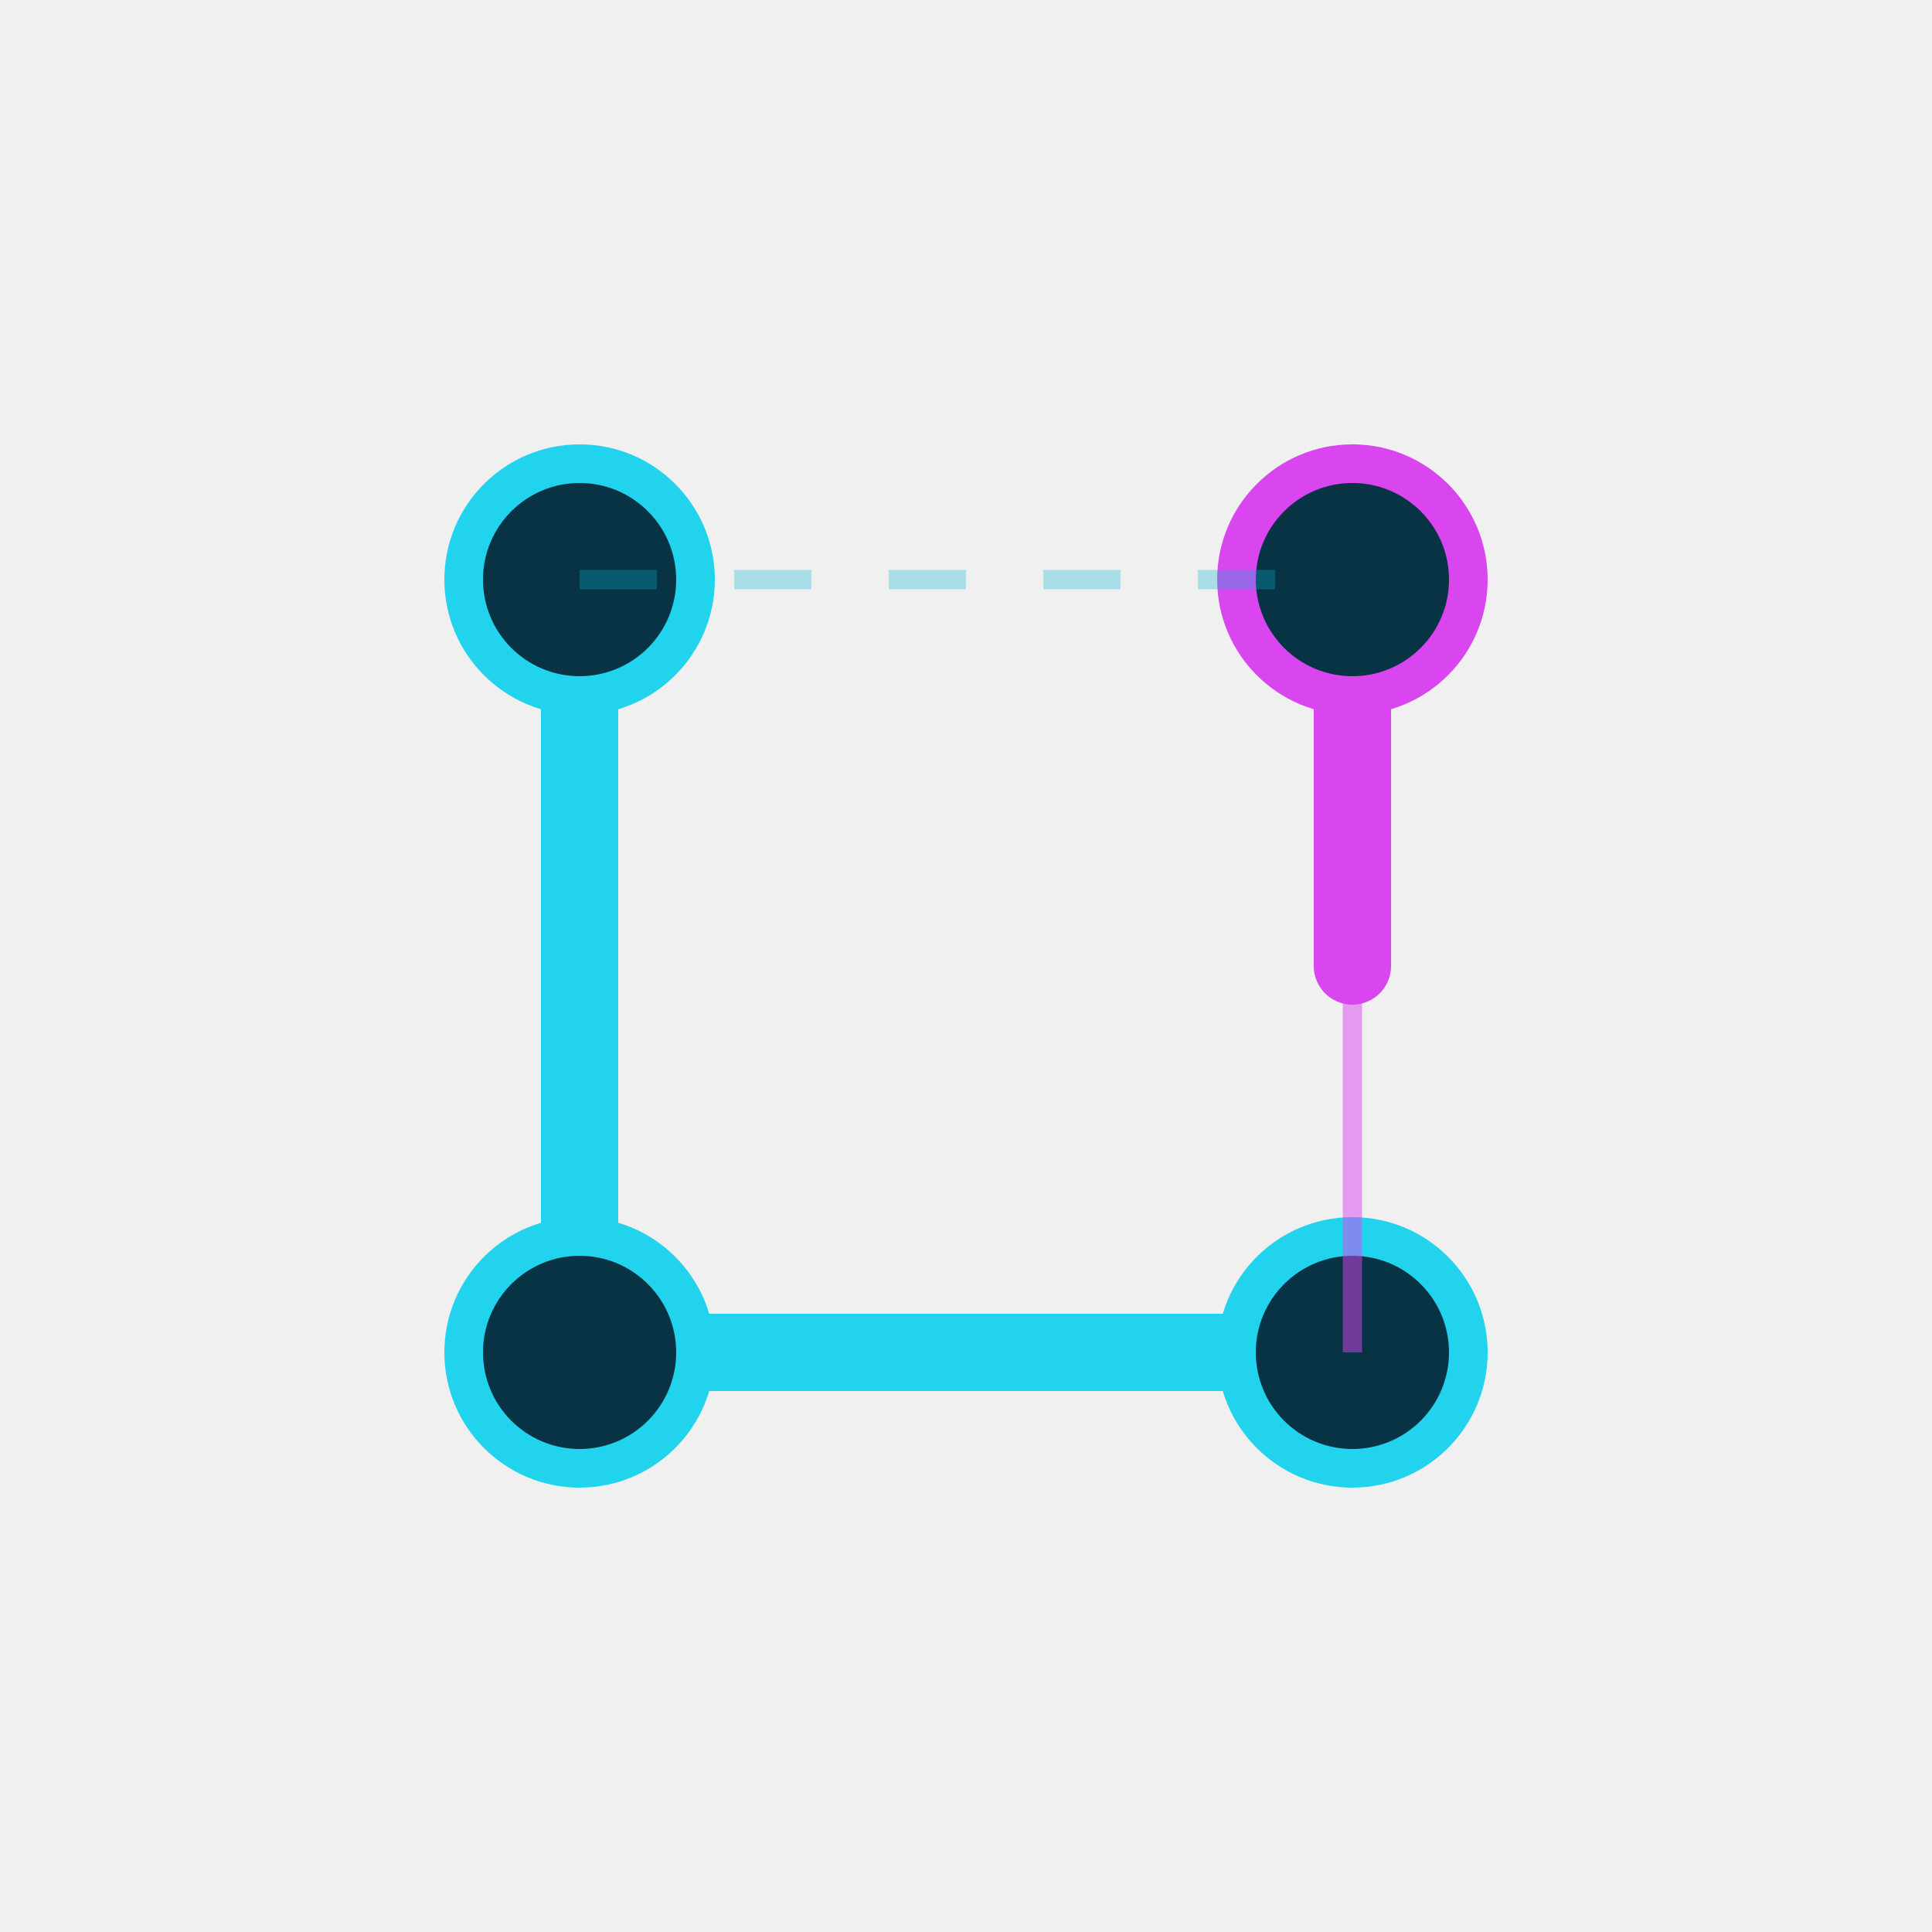
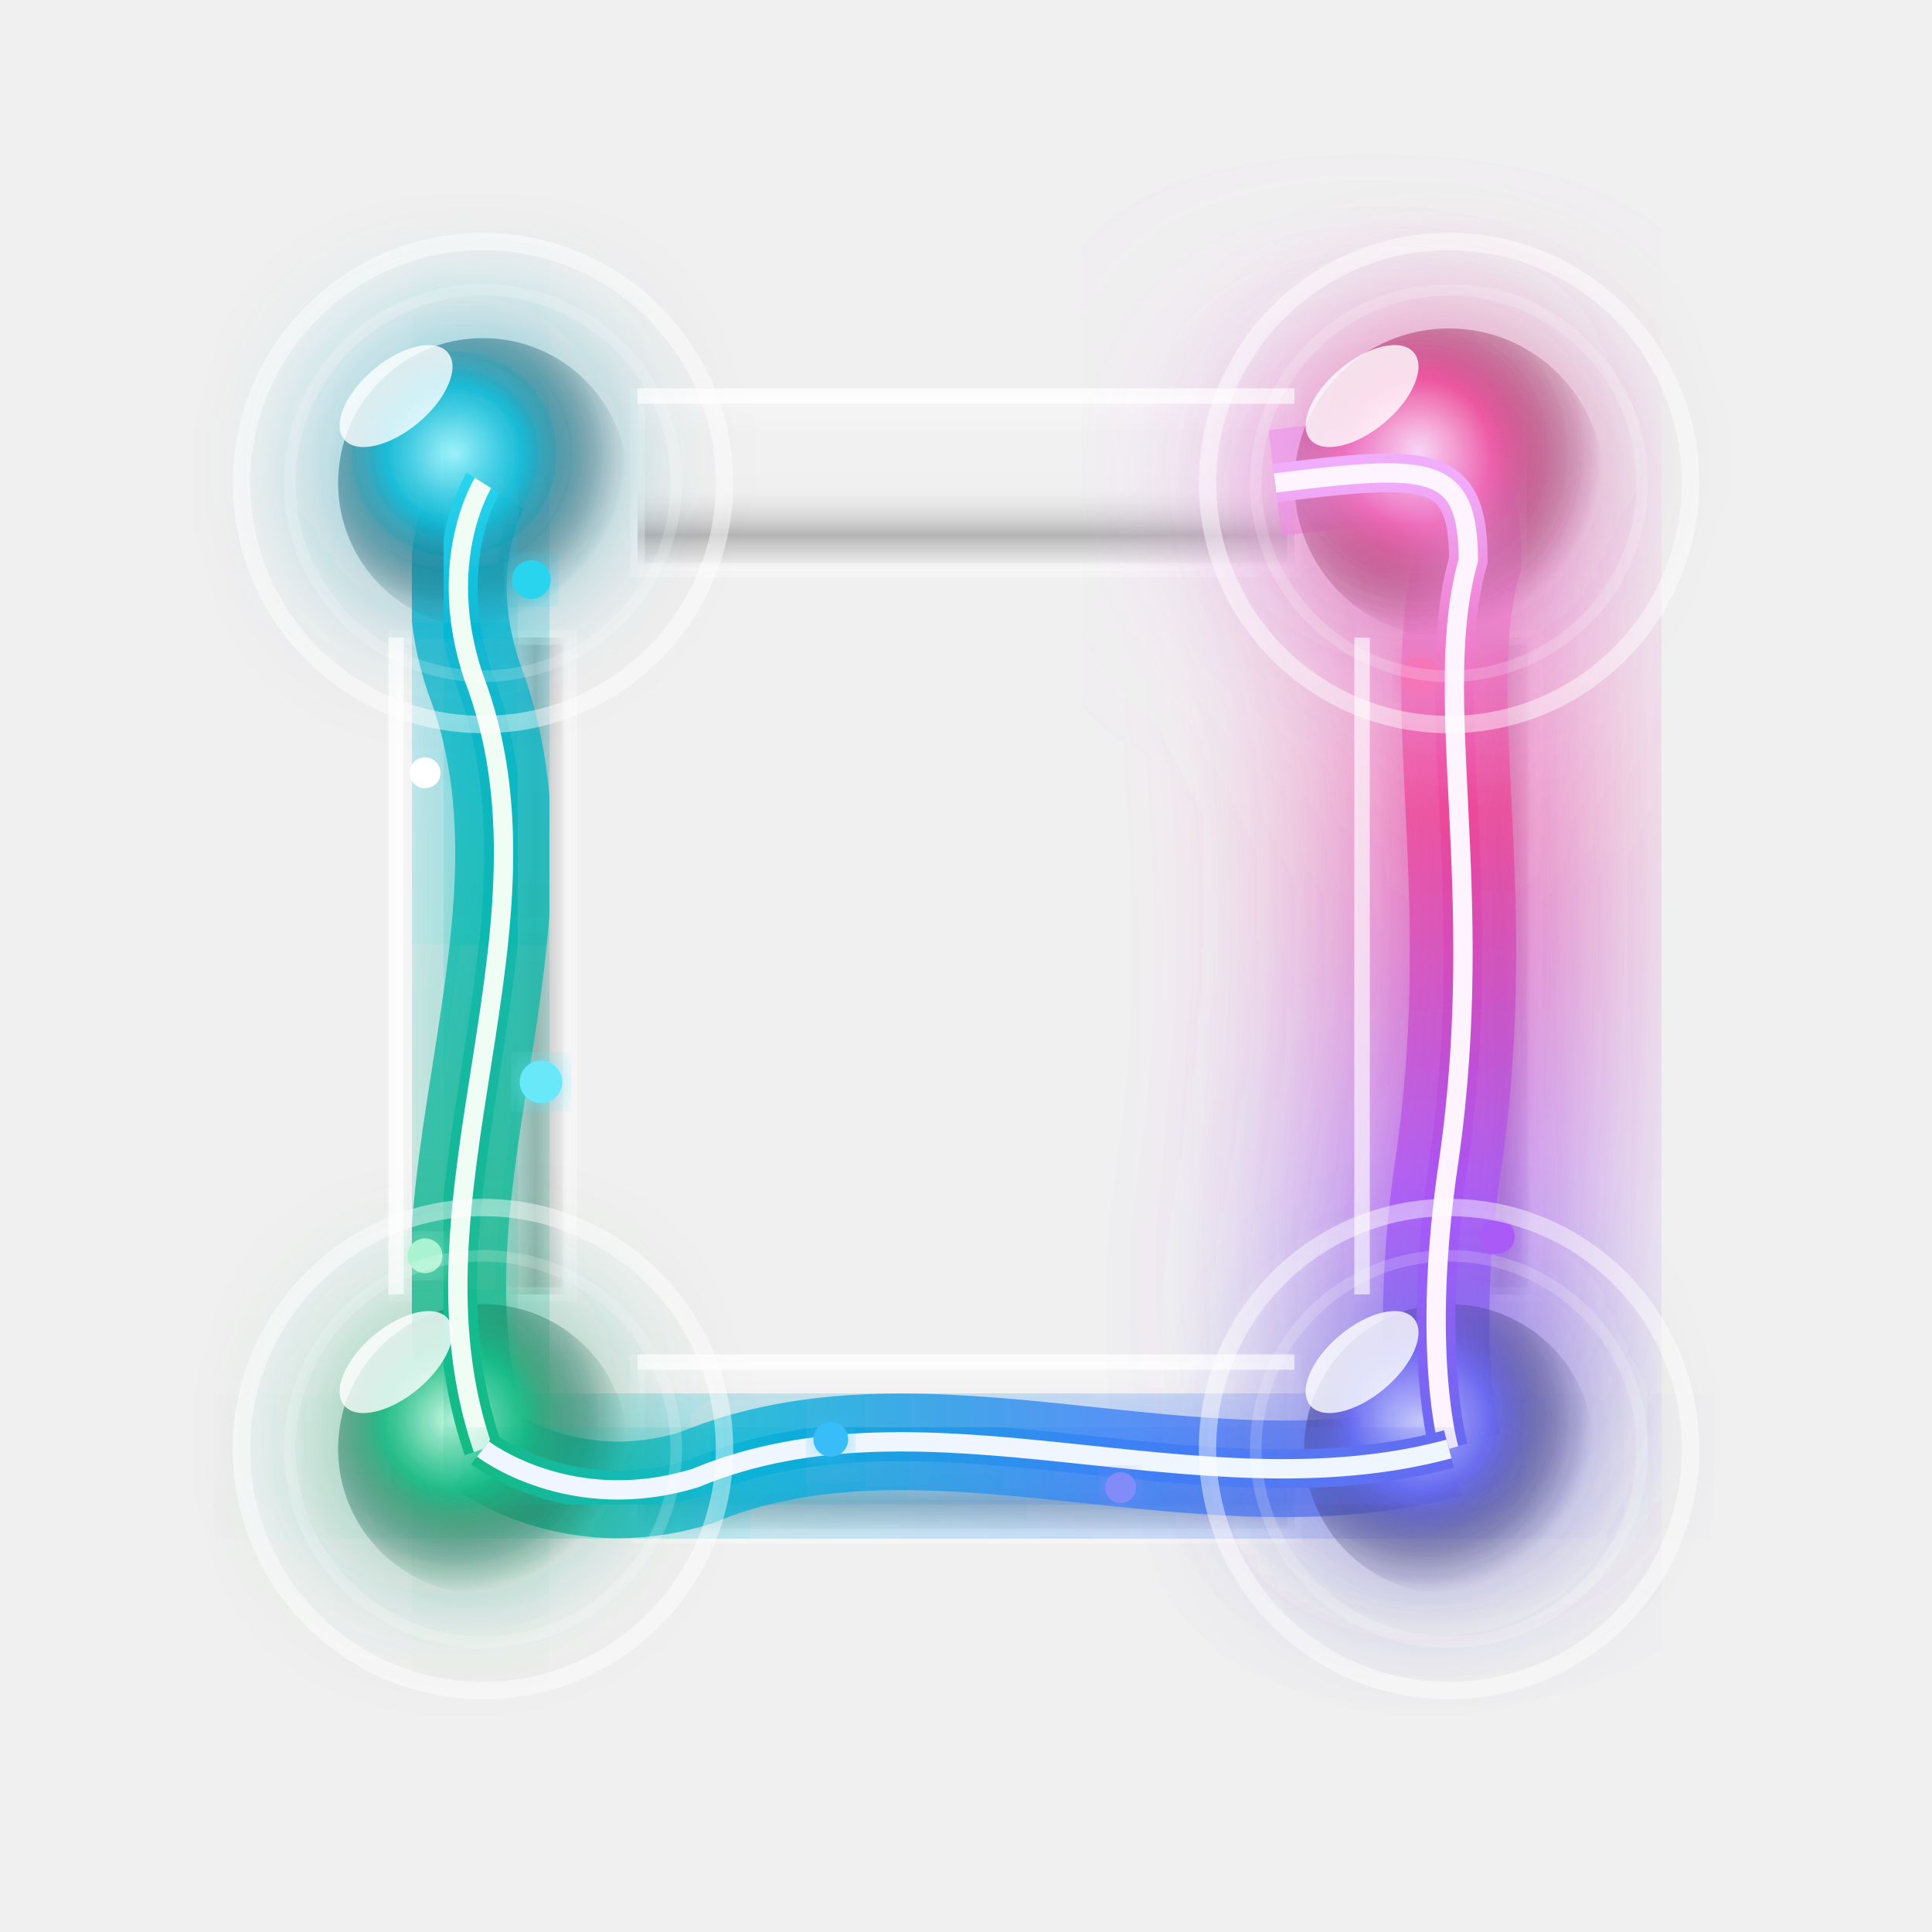
<svg xmlns="http://www.w3.org/2000/svg" viewBox="0 0 100 100" fill="none">
-   <path d="M30 30 L30 70 L70 70" stroke="#22d3ee" stroke-width="4" stroke-linecap="round" fill="none" />
-   <path d="M70 30 L70 50" stroke="#d946ef" stroke-width="4" stroke-linecap="round" fill="none" />
-   <circle cx="30" cy="30" r="6" fill="#083344" stroke="#22d3ee" stroke-width="2" />
-   <circle cx="30" cy="70" r="6" fill="#083344" stroke="#22d3ee" stroke-width="2" />
-   <circle cx="70" cy="70" r="6" fill="#083344" stroke="#22d3ee" stroke-width="2" />
-   <circle cx="70" cy="30" r="6" fill="#083344" stroke="#d946ef" stroke-width="2" />
-   <path d="M30 30 L70 30" stroke="rgba(6, 182, 212, 0.3)" stroke-width="1" stroke-dasharray="4 4" fill="none" />
-   <path d="M70 70 L70 50" stroke="rgba(217, 70, 239, 0.5)" stroke-width="1" fill="none" />
+   <defs>
+     <filter id="logo-glow-heavy" x="-50%" y="-50%" width="200%" height="200%">
+       <feGaussianBlur stdDeviation="3.5" result="coloredBlur" />
+       <feMerge>
+         <feMergeNode in="coloredBlur" />
+         <feMergeNode in="SourceGraphic" />
+       </feMerge>
+     </filter>
+     <filter id="logo-glow-medium" x="-30%" y="-30%" width="160%" height="160%">
+       <feGaussianBlur stdDeviation="2" result="coloredBlur" />
+       <feMerge>
+         <feMergeNode in="coloredBlur" />
+         <feMergeNode in="SourceGraphic" />
+       </feMerge>
+     </filter>
+     <filter id="logo-glow-soft" x="-20%" y="-20%" width="140%" height="140%">
+       <feGaussianBlur stdDeviation="1" result="coloredBlur" />
+       <feMerge>
+         <feMergeNode in="coloredBlur" />
+         <feMergeNode in="SourceGraphic" />
+       </feMerge>
+     </filter>
+     <filter id="logo-glow-extreme" x="-100%" y="-100%" width="300%" height="300%">
+       <feGaussianBlur stdDeviation="6" result="blur" />
+       <feComponentTransfer in="blur" result="boost">
+         <feFuncA type="linear" slope="2" />
+       </feComponentTransfer>
+       <feMerge>
+         <feMergeNode in="boost" />
+         <feMergeNode in="SourceGraphic" />
+       </feMerge>
+     </filter>
+     <linearGradient id="logo-leftTubeGlow" x1="0" y1="1" x2="0" y2="0">
+       <stop offset="0%" stop-color="#10b981" />
+       <stop offset="45%" stop-color="#14b8a6" />
+       <stop offset="85%" stop-color="#06b6d4" />
+       <stop offset="100%" stop-color="#22d3ee" />
+     </linearGradient>
+     <linearGradient id="logo-topTubeGlow" x1="0" y1="0" x2="1" y2="0">
+       <stop offset="0%" stop-color="#22d3ee" />
+       <stop offset="70%" stop-color="#d946ef" />
+       <stop offset="100%" stop-color="#f0abfc" />
+     </linearGradient>
+     <linearGradient id="logo-rightTubeGlow" x1="0" y1="0" x2="0" y2="1">
+       <stop offset="0%" stop-color="#f0abfc" />
+       <stop offset="35%" stop-color="#ec4899" />
+       <stop offset="75%" stop-color="#a855f7" />
+       <stop offset="100%" stop-color="#6366f1" />
+     </linearGradient>
+     <linearGradient id="logo-bottomTubeGlow" x1="1" y1="0" x2="0" y2="0">
+       <stop offset="0%" stop-color="#6366f1" />
+       <stop offset="35%" stop-color="#3b82f6" />
+       <stop offset="75%" stop-color="#06b6d4" />
+       <stop offset="100%" stop-color="#10b981" />
+     </linearGradient>
+     <radialGradient id="logo-nodeTLGrad" cx="40%" cy="40%" r="60%">
+       <stop offset="0%" stop-color="#a5f3fc" />
+       <stop offset="40%" stop-color="#06b6d4" stop-opacity="0.9" />
+       <stop offset="80%" stop-color="#083344" stop-opacity="0.3" />
+       <stop offset="100%" stop-color="#083344" stop-opacity="0" />
+     </radialGradient>
+     <radialGradient id="logo-nodeTRGrad" cx="40%" cy="40%" r="60%">
+       <stop offset="0%" stop-color="#fce7f3" />
+       <stop offset="40%" stop-color="#ec4899" stop-opacity="0.9" />
+       <stop offset="80%" stop-color="#831843" stop-opacity="0.3" />
+       <stop offset="100%" stop-color="#831843" stop-opacity="0" />
+     </radialGradient>
+     <radialGradient id="logo-nodeBRGrad" cx="40%" cy="40%" r="60%">
+       <stop offset="0%" stop-color="#e0e7ff" />
+       <stop offset="40%" stop-color="#6366f1" stop-opacity="0.9" />
+       <stop offset="80%" stop-color="#1e1b4b" stop-opacity="0.3" />
+       <stop offset="100%" stop-color="#1e1b4b" stop-opacity="0" />
+     </radialGradient>
+     <radialGradient id="logo-nodeBLGrad" cx="40%" cy="40%" r="60%">
+       <stop offset="0%" stop-color="#d1fae5" />
+       <stop offset="40%" stop-color="#10b981" stop-opacity="0.9" />
+       <stop offset="80%" stop-color="#064e3b" stop-opacity="0.3" />
+       <stop offset="100%" stop-color="#064e3b" stop-opacity="0" />
+     </radialGradient>
+     <linearGradient id="logo-glassHorizSheen" x1="0" y1="0" x2="0" y2="1">
+       <stop offset="0%" stop-color="#ffffff" stop-opacity="0.4" />
+       <stop offset="20%" stop-color="#ffffff" stop-opacity="0.1" />
+       <stop offset="50%" stop-color="#ffffff" stop-opacity="0.02" />
+       <stop offset="80%" stop-color="#000000" stop-opacity="0.25" />
+       <stop offset="100%" stop-color="#ffffff" stop-opacity="0.2" />
+     </linearGradient>
+     <linearGradient id="logo-glassVertSheen" x1="0" y1="0" x2="1" y2="0">
+       <stop offset="0%" stop-color="#ffffff" stop-opacity="0.4" />
+       <stop offset="20%" stop-color="#ffffff" stop-opacity="0.1" />
+       <stop offset="50%" stop-color="#ffffff" stop-opacity="0.02" />
+       <stop offset="80%" stop-color="#000000" stop-opacity="0.25" />
+       <stop offset="100%" stop-color="#ffffff" stop-opacity="0.2" />
+     </linearGradient>
+   </defs>
+   <rect x="33" y="20.5" width="34" height="9" fill="url(#logo-glassHorizSheen)" stroke="rgba(255, 255, 255, 0.35)" stroke-width="0.75" />
+   <rect x="33" y="70.5" width="34" height="9" fill="url(#logo-glassHorizSheen)" stroke="rgba(255, 255, 255, 0.35)" stroke-width="0.75" />
+   <rect x="20.5" y="33" width="9" height="34" fill="url(#logo-glassVertSheen)" stroke="rgba(255, 255, 255, 0.35)" stroke-width="0.75" />
+   <rect x="70.5" y="33" width="9" height="34" fill="url(#logo-glassVertSheen)" stroke="rgba(255, 255, 255, 0.35)" stroke-width="0.75" />
+   <path d="M 25 75 C 20.5 62, 29.5 48, 24.5 35 C 22.5 29, 25 25, 25 25" fill="none" stroke="url(#logo-leftTubeGlow)" stroke-width="5" filter="url(#logo-glow-extreme)" opacity="0.85" />
+   <line x1="25" y1="25" x2="75" y2="25" stroke="url(#logo-topTubeGlow)" stroke-width="2" stroke-dasharray="4 3" filter="url(#logo-glow-medium)" opacity="0.75" />
+   <path d="M 66 25 C 74 24, 76 24, 76 29 C 74 36, 77 46, 75 60 C 73.5 70, 75 75, 75 75" fill="none" stroke="url(#logo-rightTubeGlow)" stroke-width="5.5" filter="url(#logo-glow-extreme)" opacity="0.9" />
+   <path d="M 75 75 C 62 78.5, 48 71.5, 36 76.5 C 29.5 78.5, 25 75, 25 75" fill="none" stroke="url(#logo-bottomTubeGlow)" stroke-width="5" filter="url(#logo-glow-extreme)" opacity="0.85" />
+   <circle cx="25" cy="25" r="7.5" fill="url(#logo-nodeTLGrad)" filter="url(#logo-glow-heavy)" />
+   <circle cx="75" cy="25" r="8" fill="url(#logo-nodeTRGrad)" filter="url(#logo-glow-heavy)" />
+   <circle cx="75" cy="75" r="7.5" fill="url(#logo-nodeBRGrad)" filter="url(#logo-glow-heavy)" />
+   <circle cx="25" cy="75" r="7.5" fill="url(#logo-nodeBLGrad)" filter="url(#logo-glow-heavy)" />
+   <path d="M 25 75 C 20.5 62, 29.5 48, 24.5 35 C 22.5 29, 25 25, 25 25" fill="none" stroke="url(#logo-leftTubeGlow)" stroke-width="2" filter="url(#logo-glow-medium)" />
+   <path d="M 25 75 C 20.5 62, 29.5 48, 24.5 35 C 22.5 29, 25 25, 25 25" fill="none" stroke="#f0fdf4" stroke-width="1" />
+   <path d="M 66 25 C 74 24, 76 24, 76 29 C 74 36, 77 46, 75 60 C 73.5 70, 75 75, 75 75" fill="none" stroke="url(#logo-rightTubeGlow)" stroke-width="2" filter="url(#logo-glow-medium)" />
+   <path d="M 66 25 C 74 24, 76 24, 76 29 C 74 36, 77 46, 75 60 C 73.5 70, 75 75, 75 75" fill="none" stroke="#fdf4ff" stroke-width="1" />
+   <path d="M 75 75 C 62 78.5, 48 71.5, 36 76.5 C 29.5 78.5, 25 75, 25 75" fill="none" stroke="url(#logo-bottomTubeGlow)" stroke-width="2" filter="url(#logo-glow-medium)" />
+   <path d="M 75 75 C 62 78.5, 48 71.5, 36 76.5 C 29.5 78.5, 25 75, 25 75" fill="none" stroke="#eff6ff" stroke-width="1" />
+   <circle cx="22" cy="65" r="0.9" fill="#a7f3d0" filter="url(#logo-glow-soft)" />
+   <circle cx="28" cy="56" r="1.1" fill="#67e8f9" filter="url(#logo-glow-soft)" />
+   <circle cx="22" cy="40" r="0.8" fill="#ffffff" />
+   <circle cx="27.5" cy="30" r="1" fill="#22d3ee" filter="url(#logo-glow-soft)" />
+   <circle cx="73.5" cy="35" r="1" fill="#f472b6" filter="url(#logo-glow-soft)" />
+   <circle cx="77.5" cy="64" r="0.9" fill="#a855f7" filter="url(#logo-glow-soft)" />
+   <circle cx="43" cy="74.5" r="0.9" fill="#38bdf8" filter="url(#logo-glow-soft)" />
+   <circle cx="58" cy="77" r="0.8" fill="#818cf8" filter="url(#logo-glow-soft)" />
+   <circle cx="25" cy="25" r="12.5" fill="rgba(255, 255, 255, 0.03)" stroke="rgba(255, 255, 255, 0.45)" stroke-width="0.9" />
+   <circle cx="25" cy="25" r="10" fill="none" stroke="rgba(255, 255, 255, 0.18)" stroke-width="0.6" />
+   <ellipse cx="20.5" cy="20.5" rx="3.5" ry="1.8" transform="rotate(-40 20.5 20.5)" fill="#ffffff" opacity="0.8" />
+   <circle cx="75" cy="25" r="12.5" fill="rgba(255, 255, 255, 0.03)" stroke="rgba(255, 255, 255, 0.45)" stroke-width="0.9" />
+   <circle cx="75" cy="25" r="10" fill="none" stroke="rgba(255, 255, 255, 0.18)" stroke-width="0.6" />
+   <ellipse cx="70.5" cy="20.5" rx="3.5" ry="1.8" transform="rotate(-40 70.5 20.5)" fill="#ffffff" opacity="0.8" />
+   <circle cx="75" cy="75" r="12.5" fill="rgba(255, 255, 255, 0.03)" stroke="rgba(255, 255, 255, 0.45)" stroke-width="0.9" />
+   <circle cx="75" cy="75" r="10" fill="none" stroke="rgba(255, 255, 255, 0.18)" stroke-width="0.6" />
+   <ellipse cx="70.5" cy="70.5" rx="3.5" ry="1.8" transform="rotate(-40 70.5 70.5)" fill="#ffffff" opacity="0.8" />
+   <circle cx="25" cy="75" r="12.5" fill="rgba(255, 255, 255, 0.03)" stroke="rgba(255, 255, 255, 0.45)" stroke-width="0.9" />
+   <circle cx="25" cy="75" r="10" fill="none" stroke="rgba(255, 255, 255, 0.18)" stroke-width="0.6" />
+   <ellipse cx="20.5" cy="70.5" rx="3.5" ry="1.8" transform="rotate(-40 20.5 70.5)" fill="#ffffff" opacity="0.8" />
+   <line x1="33" y1="20.5" x2="67" y2="20.5" stroke="#ffffff" stroke-width="0.8" opacity="0.6" />
+   <line x1="33" y1="70.5" x2="67" y2="70.5" stroke="#ffffff" stroke-width="0.8" opacity="0.6" />
+   <line x1="20.5" y1="33" x2="20.5" y2="67" stroke="#ffffff" stroke-width="0.8" opacity="0.6" />
+   <line x1="70.5" y1="33" x2="70.5" y2="67" stroke="#ffffff" stroke-width="0.8" opacity="0.6" />
</svg>
